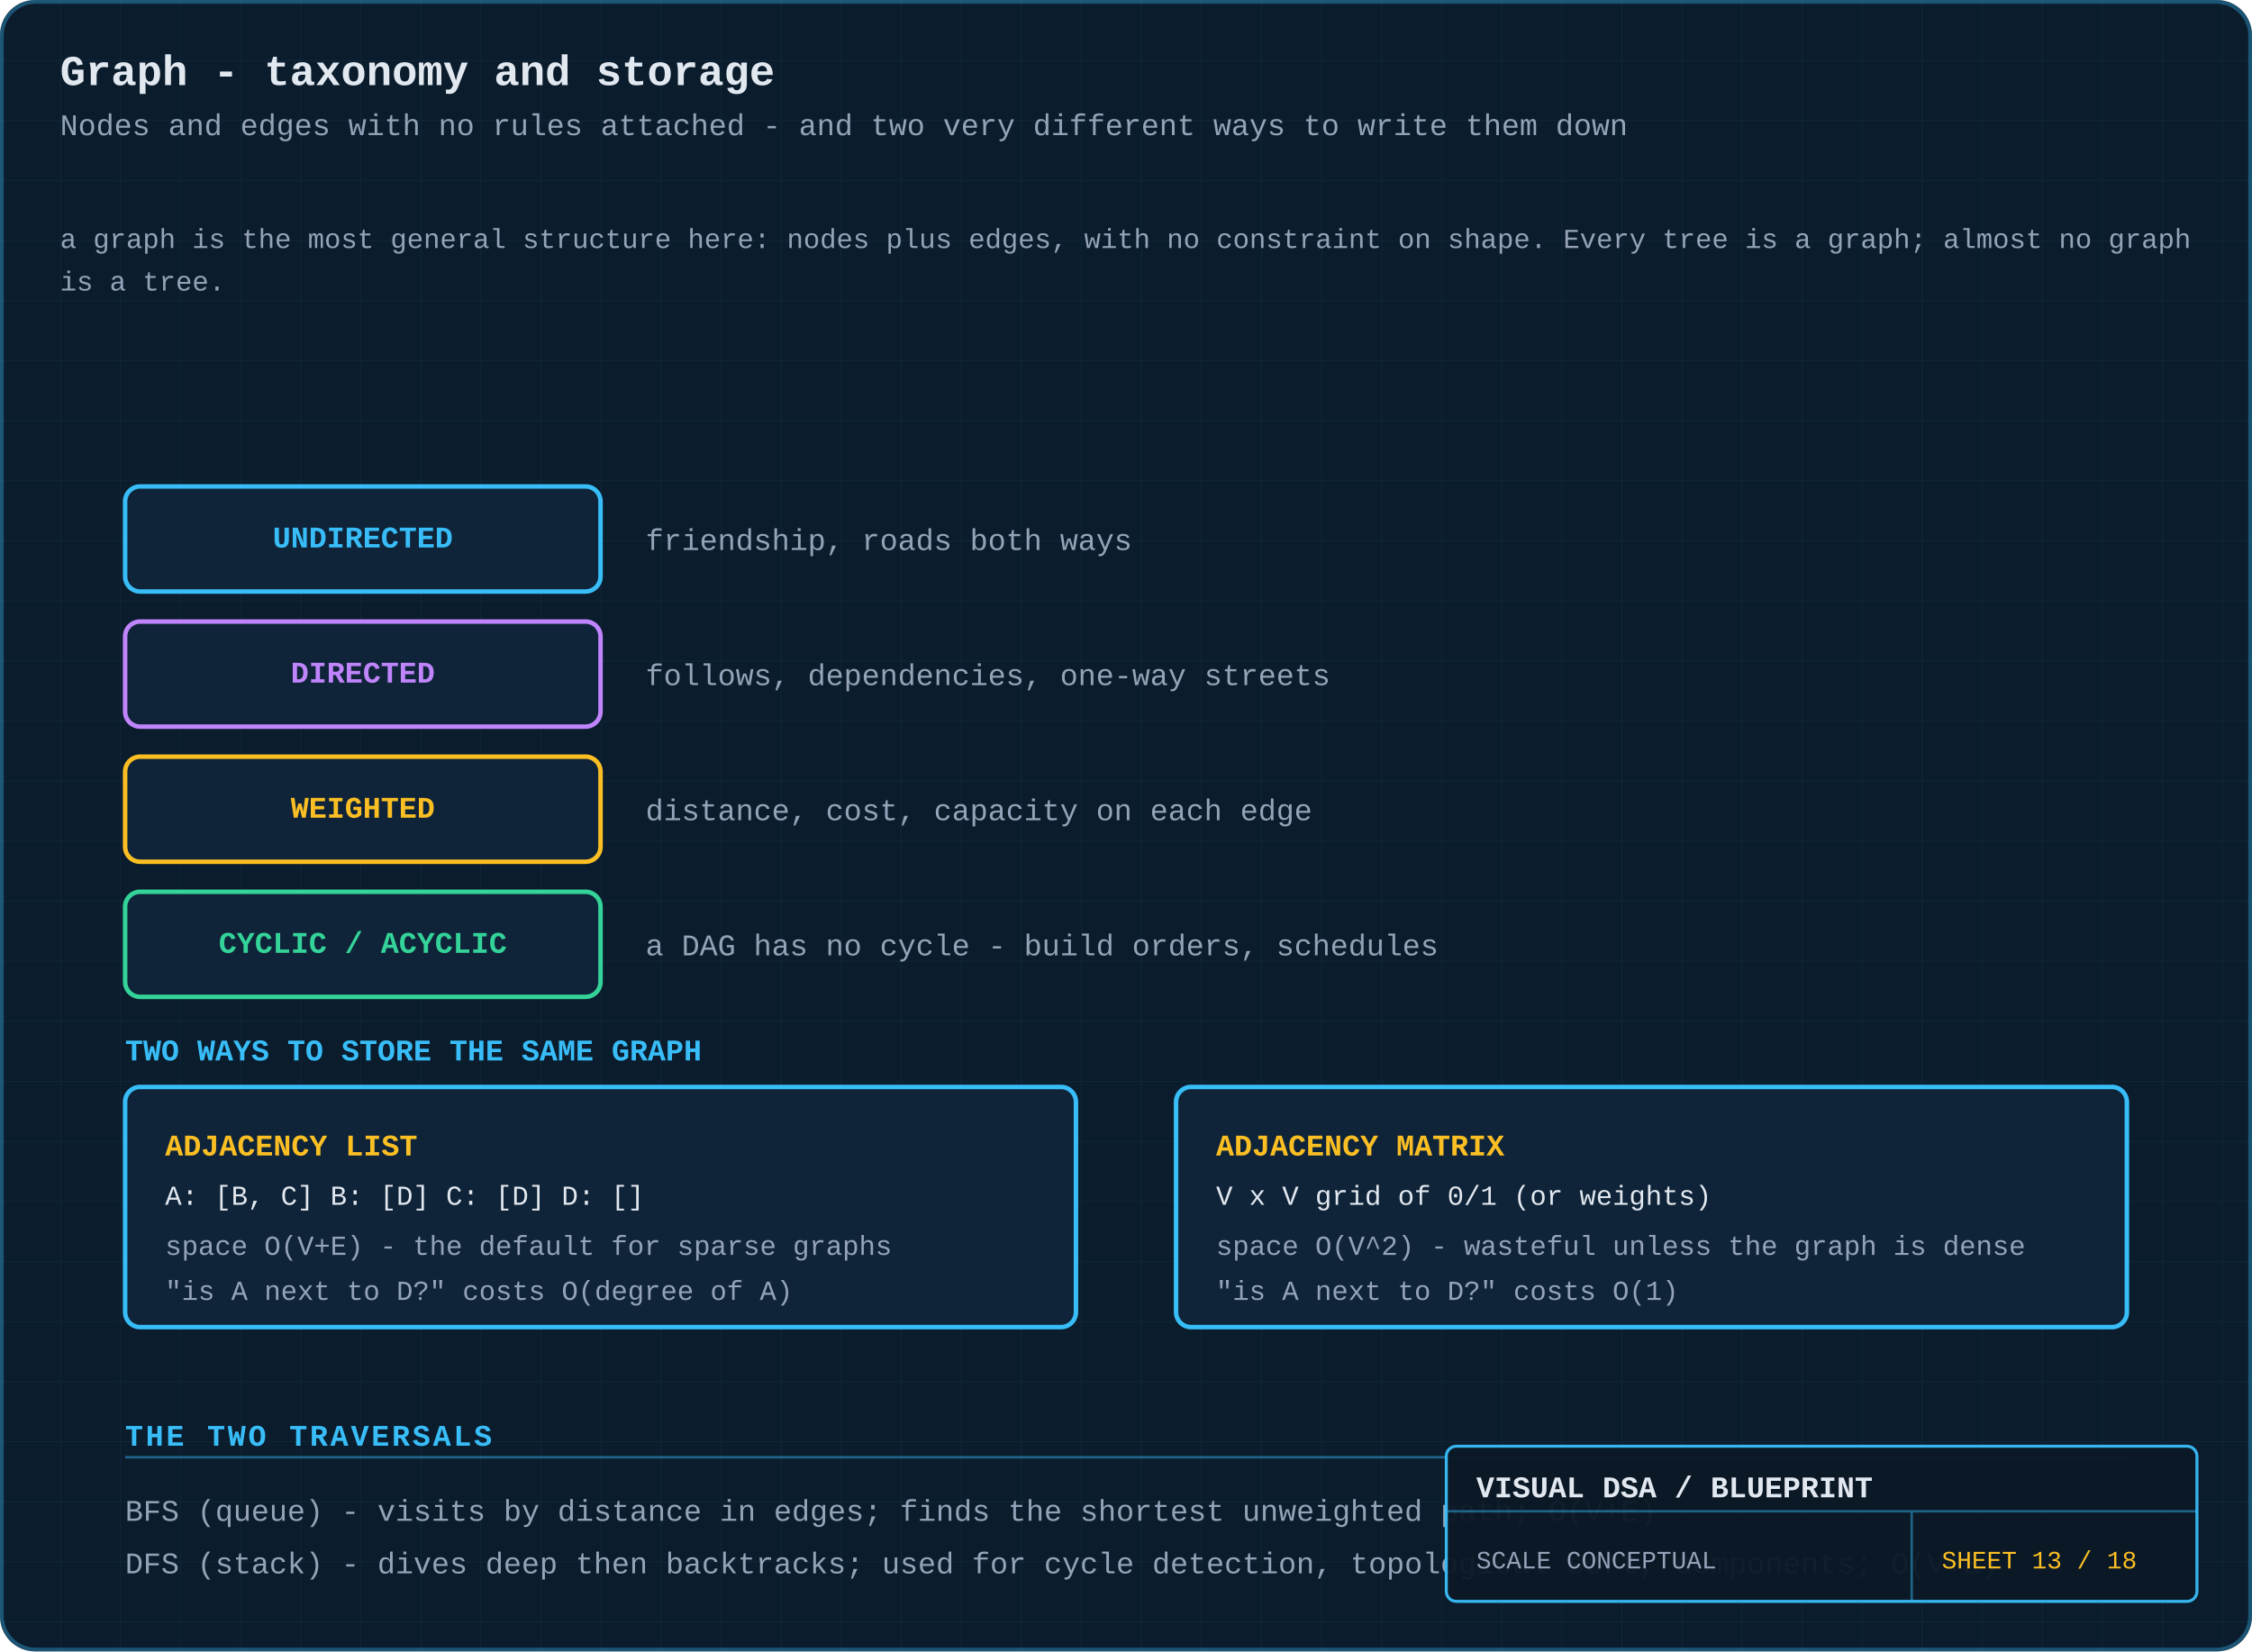
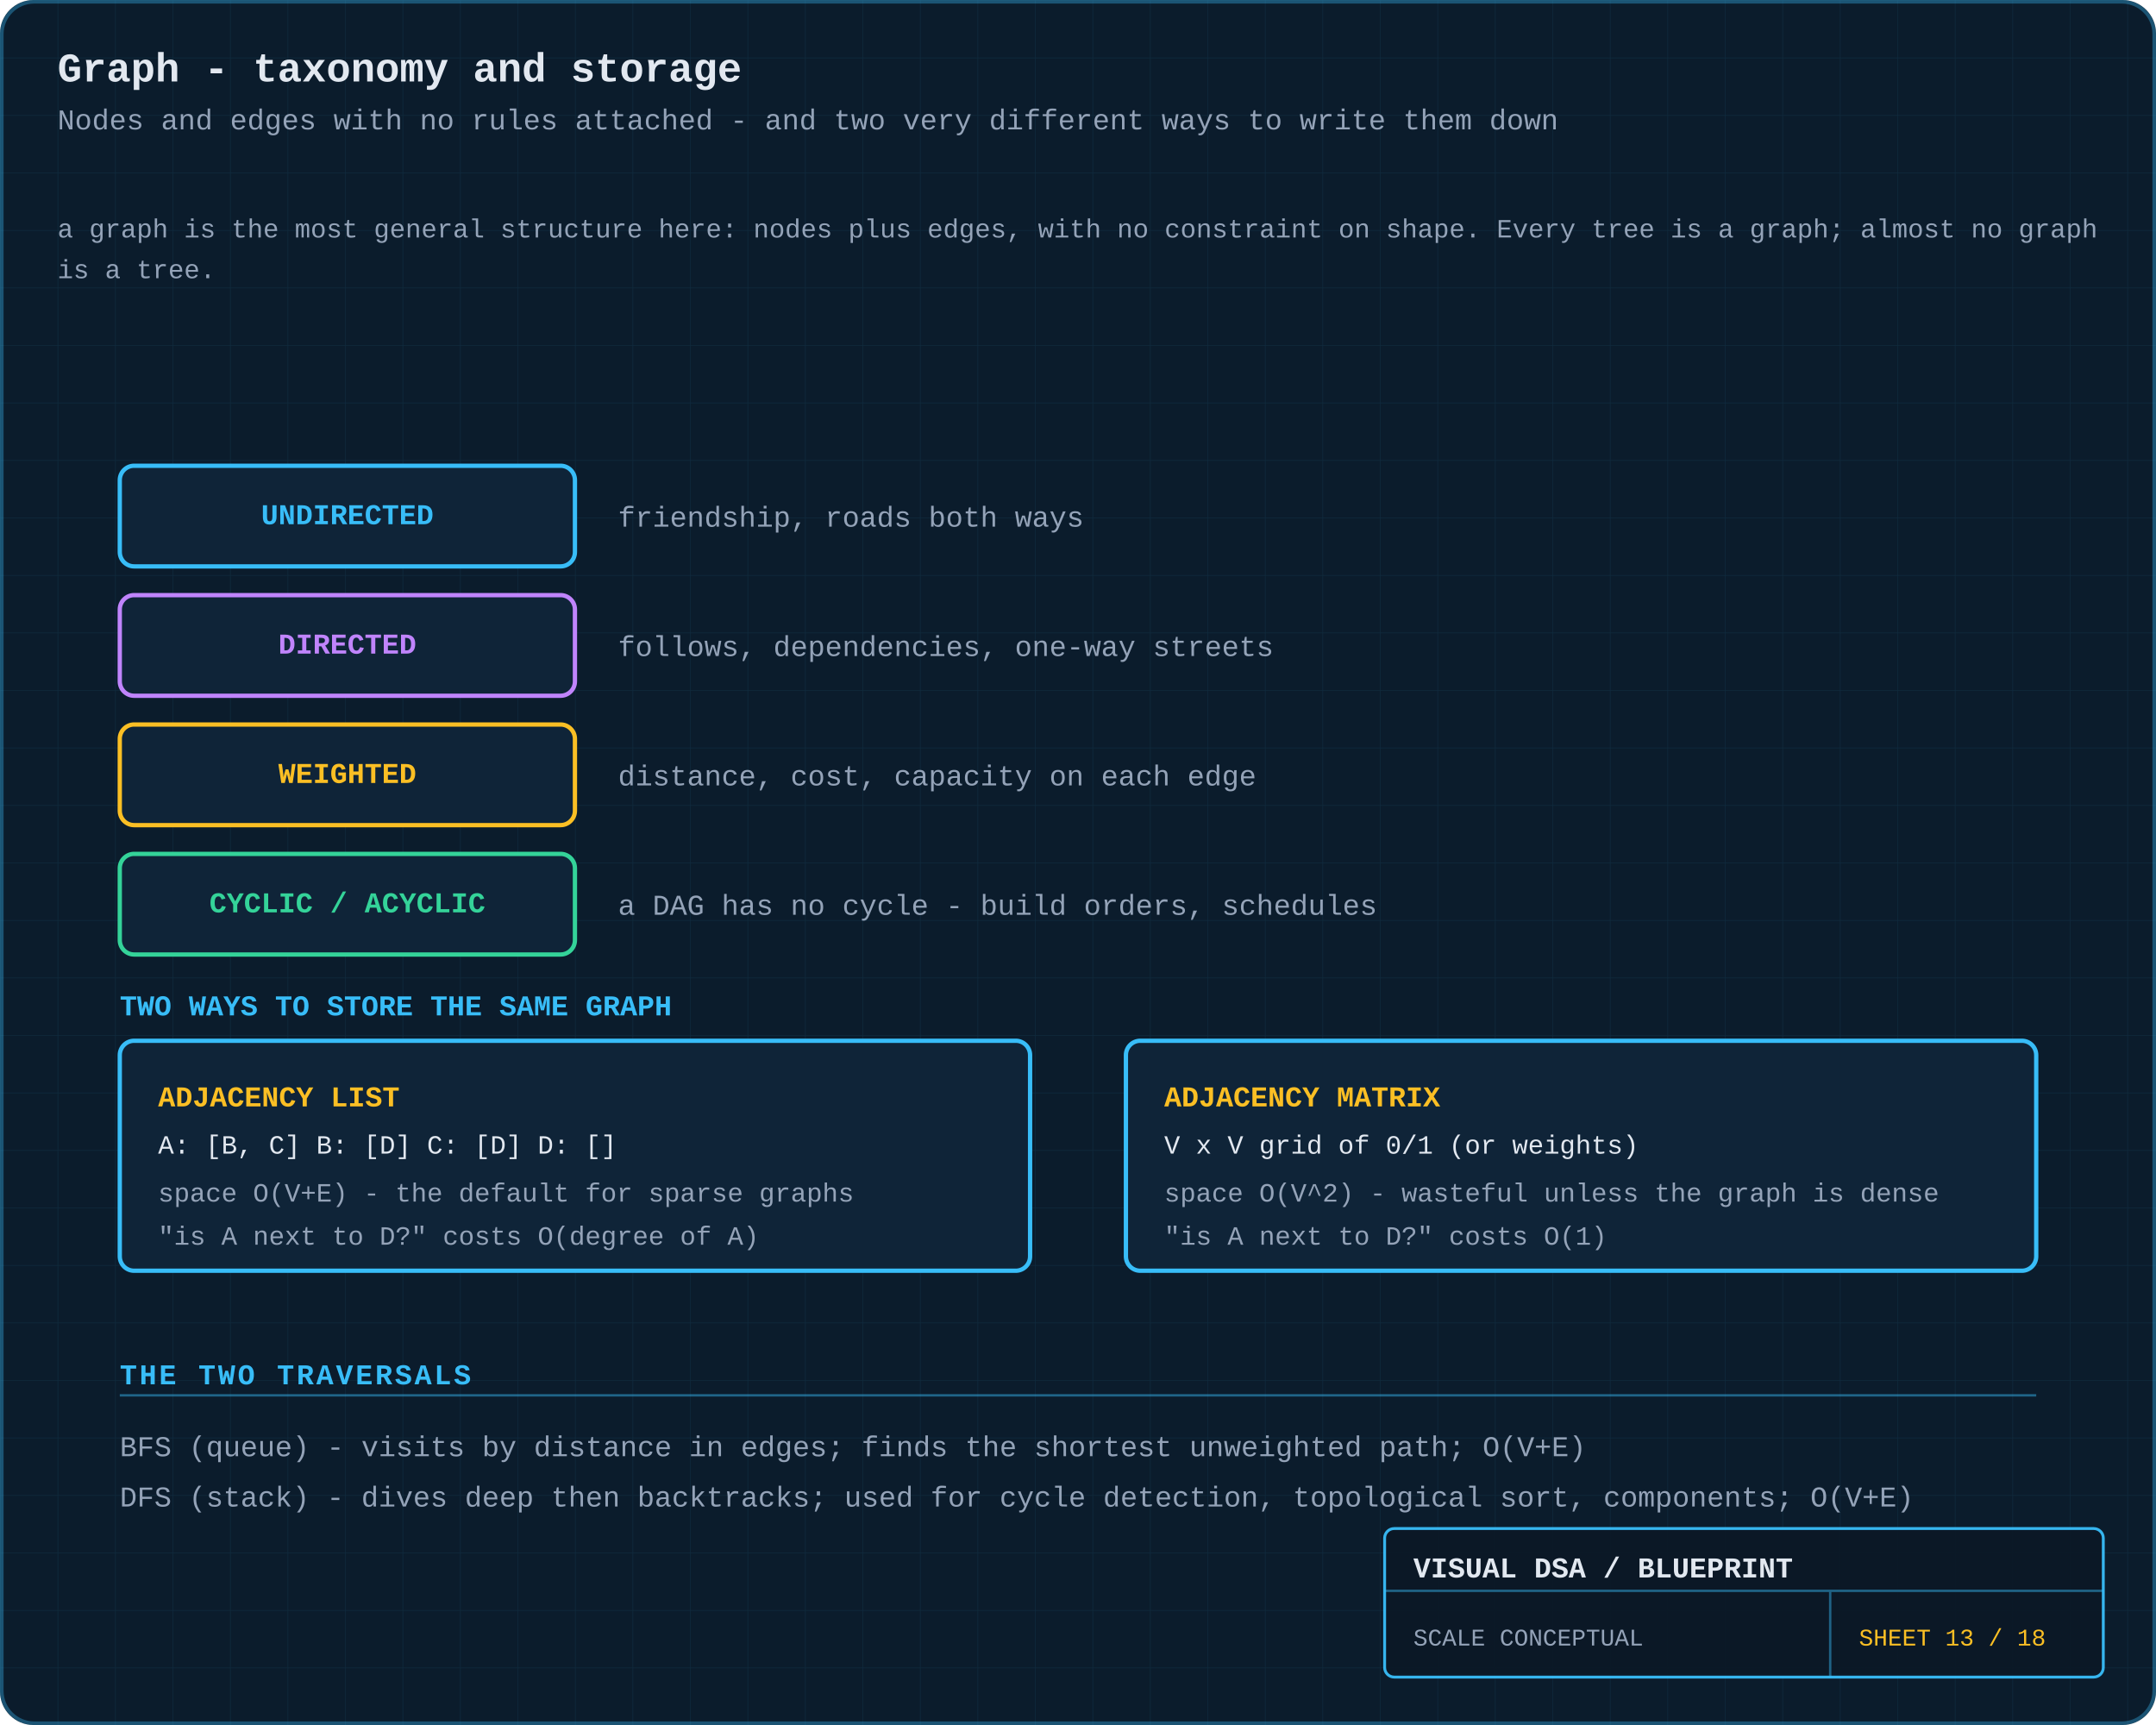
- <svg xmlns="http://www.w3.org/2000/svg" viewBox="0 0 900 660" width="900" height="660" role="img" aria-label="Graph - taxonomy and storage">
+ <svg xmlns="http://www.w3.org/2000/svg" viewBox="0 0 900 720" width="900" height="720" role="img" aria-label="Graph - taxonomy and storage">
  <defs>
    <pattern id="g" width="24" height="24" patternUnits="userSpaceOnUse">
      <path d="M24 0H0V24" fill="none" stroke="#38bdf8" stroke-width="0.5" opacity="0.09" />
    </pattern>
    <marker id="ar" viewBox="0 0 10 10" refX="9" refY="5" markerWidth="6" markerHeight="6" orient="auto-start-reverse">
      <path d="M0 0 L10 5 L0 10 z" fill="#38bdf8" />
    </marker>
    <marker id="ara" viewBox="0 0 10 10" refX="9" refY="5" markerWidth="6" markerHeight="6" orient="auto-start-reverse">
      <path d="M0 0 L10 5 L0 10 z" fill="#fbbf24" />
    </marker>
    <marker id="arg" viewBox="0 0 10 10" refX="9" refY="5" markerWidth="6" markerHeight="6" orient="auto-start-reverse">
      <path d="M0 0 L10 5 L0 10 z" fill="#34d399" />
    </marker>
  </defs>
  <style>
  text{font-family:ui-monospace, SFMono-Regular, Menlo, Consolas, 'Liberation Mono', monospace;dominant-baseline:middle}
  .title{fill:#e2e8f0;font-size:17px;font-weight:700;dominant-baseline:auto}
  .sub{fill:#94a3b8;font-size:12px;dominant-baseline:auto}
  .lbl{fill:#94a3b8;font-size:11px;text-anchor:middle}
  .lbl-l{fill:#94a3b8;font-size:11px}
  .val{fill:#e2e8f0;font-size:16px;text-anchor:middle;font-weight:600}
  .idx{fill:#64748b;font-size:10px;text-anchor:middle}
  .cell{fill:#0f2438;stroke:#38bdf8;stroke-width:1.5;rx:4}
  .step{fill:#fbbf24;font-size:12px;font-weight:700}
  .edge{stroke:#38bdf8;stroke-width:1.6;fill:none}

  </style>
-   <rect x="0" y="0" width="900" height="660" rx="14" fill="#0b1c2c" />
-   <rect x="0" y="0" width="900" height="660" rx="14" fill="url(#g)" />
-   <rect x="0.75" y="0.75" width="898.5" height="658.5" rx="13.5" fill="none" stroke="#38bdf8" stroke-width="1.5" opacity="0.35" />
+   <rect x="0" y="0" width="900" height="720" rx="14" fill="#0b1c2c" />
+   <rect x="0" y="0" width="900" height="720" rx="14" fill="url(#g)" />
+   <rect x="0.75" y="0.75" width="898.5" height="718.5" rx="13.5" fill="none" stroke="#38bdf8" stroke-width="1.5" opacity="0.35" />
  <text class="title" x="24" y="34">Graph - taxonomy and storage</text>
  <text class="sub" x="24" y="54">Nodes and edges with no rules attached - and two very different ways to write them down</text>
  <text class="lbl-l hdrline" x="24" y="96">
    <tspan x="24" dy="0">a graph is the most general structure here: nodes plus edges, with no constraint on shape. Every tree is a graph; almost no graph</tspan>
    <tspan x="24" dy="17">is a tree.</tspan>
  </text>
  <g transform="translate(0,34.4)">
    <rect x="50" y="160" width="190" height="42" rx="6" fill="#0f2438" stroke="#38bdf8" stroke-width="1.8" />
    <text x="145.0" y="181.0" font-size="12" font-weight="600" fill="#38bdf8" text-anchor="middle" dominant-baseline="middle">UNDIRECTED</text>
    <text x="258" y="182" font-size="12" fill="#94a3b8" dominant-baseline="middle">friendship, roads both ways</text>
    <rect x="50" y="214" width="190" height="42" rx="6" fill="#0f2438" stroke="#c084fc" stroke-width="1.8" />
    <text x="145.0" y="235.0" font-size="12" font-weight="600" fill="#c084fc" text-anchor="middle" dominant-baseline="middle">DIRECTED</text>
    <text x="258" y="236" font-size="12" fill="#94a3b8" dominant-baseline="middle">follows, dependencies, one-way streets</text>
    <rect x="50" y="268" width="190" height="42" rx="6" fill="#0f2438" stroke="#fbbf24" stroke-width="1.8" />
    <text x="145.0" y="289.0" font-size="12" font-weight="600" fill="#fbbf24" text-anchor="middle" dominant-baseline="middle">WEIGHTED</text>
    <text x="258" y="290" font-size="12" fill="#94a3b8" dominant-baseline="middle">distance, cost, capacity on each edge</text>
    <rect x="50" y="322" width="190" height="42" rx="6" fill="#0f2438" stroke="#34d399" stroke-width="1.8" />
    <text x="145.0" y="343.0" font-size="12" font-weight="600" fill="#34d399" text-anchor="middle" dominant-baseline="middle">CYCLIC / ACYCLIC</text>
    <text x="258" y="344" font-size="12" fill="#94a3b8" dominant-baseline="middle">a DAG has no cycle - build orders, schedules</text>
    <text x="50" y="386" font-size="12" font-weight="700" fill="#38bdf8">TWO WAYS TO STORE THE SAME GRAPH</text>
    <rect x="50" y="400" width="380" height="96" rx="6" fill="#0f2438" stroke="#38bdf8" stroke-width="1.8" />
    <text x="66" y="424" font-size="12" font-weight="700" fill="#fbbf24">ADJACENCY LIST</text>
    <text x="66" y="444" font-size="11" fill="#e2e8f0">A: [B, C]   B: [D]   C: [D]   D: []</text>
    <text x="66" y="464" font-size="11" fill="#94a3b8">space O(V+E) - the default for sparse graphs</text>
    <text x="66" y="482" font-size="11" fill="#94a3b8">"is A next to D?" costs O(degree of A)</text>
    <rect x="470" y="400" width="380" height="96" rx="6" fill="#0f2438" stroke="#38bdf8" stroke-width="1.8" />
    <text x="486" y="424" font-size="12" font-weight="700" fill="#fbbf24">ADJACENCY MATRIX</text>
    <text x="486" y="444" font-size="11" fill="#e2e8f0">V x V grid of 0/1 (or weights)</text>
    <text x="486" y="464" font-size="11" fill="#94a3b8">space O(V^2) - wasteful unless the graph is dense</text>
    <text x="486" y="482" font-size="11" fill="#94a3b8">"is A next to D?" costs O(1)</text>
    <text x="50" y="540" font-size="12" font-weight="700" fill="#38bdf8" letter-spacing="1">THE TWO TRAVERSALS</text>
    <path d="M50 548 L850 548" stroke="#38bdf8" stroke-width="1" opacity="0.45" />
    <text x="50" y="570" font-size="12" fill="#94a3b8">BFS (queue)  - visits by distance in edges; finds the shortest unweighted path; O(V+E)</text>
    <text x="50" y="591" font-size="12" fill="#94a3b8">DFS (stack)  - dives deep then backtracks; used for cycle detection, topological sort, components; O(V+E)</text>
  </g>
-   <rect x="578" y="578" width="300" height="62" rx="4" fill="#0a1826" stroke="#38bdf8" stroke-width="1.2" opacity="0.95" />
-   <path d="M578 604 L878 604 M764 604 L764 640" stroke="#38bdf8" stroke-width="1" opacity="0.45" />
-   <text x="590" y="595" font-size="12" font-weight="700" fill="#e2e8f0">VISUAL DSA / BLUEPRINT</text>
-   <text x="590" y="624" font-size="10" fill="#94a3b8">SCALE CONCEPTUAL</text>
-   <text x="776" y="624" font-size="10" fill="#fbbf24">SHEET 13 / 18</text>
+   <rect x="578" y="638" width="300" height="62" rx="4" fill="#0a1826" stroke="#38bdf8" stroke-width="1.2" opacity="0.95" />
+   <path d="M578 664 L878 664 M764 664 L764 700" stroke="#38bdf8" stroke-width="1" opacity="0.45" />
+   <text class="tb" x="590" y="655" font-weight="700" style="fill:#e2e8f0;font-size:12">VISUAL DSA / BLUEPRINT</text>
+   <text class="tb" x="590" y="684" style="fill:#94a3b8;font-size:10">SCALE CONCEPTUAL</text>
+   <text class="tb" x="776" y="684" style="fill:#fbbf24;font-size:10">SHEET 13 / 18</text>
</svg>
